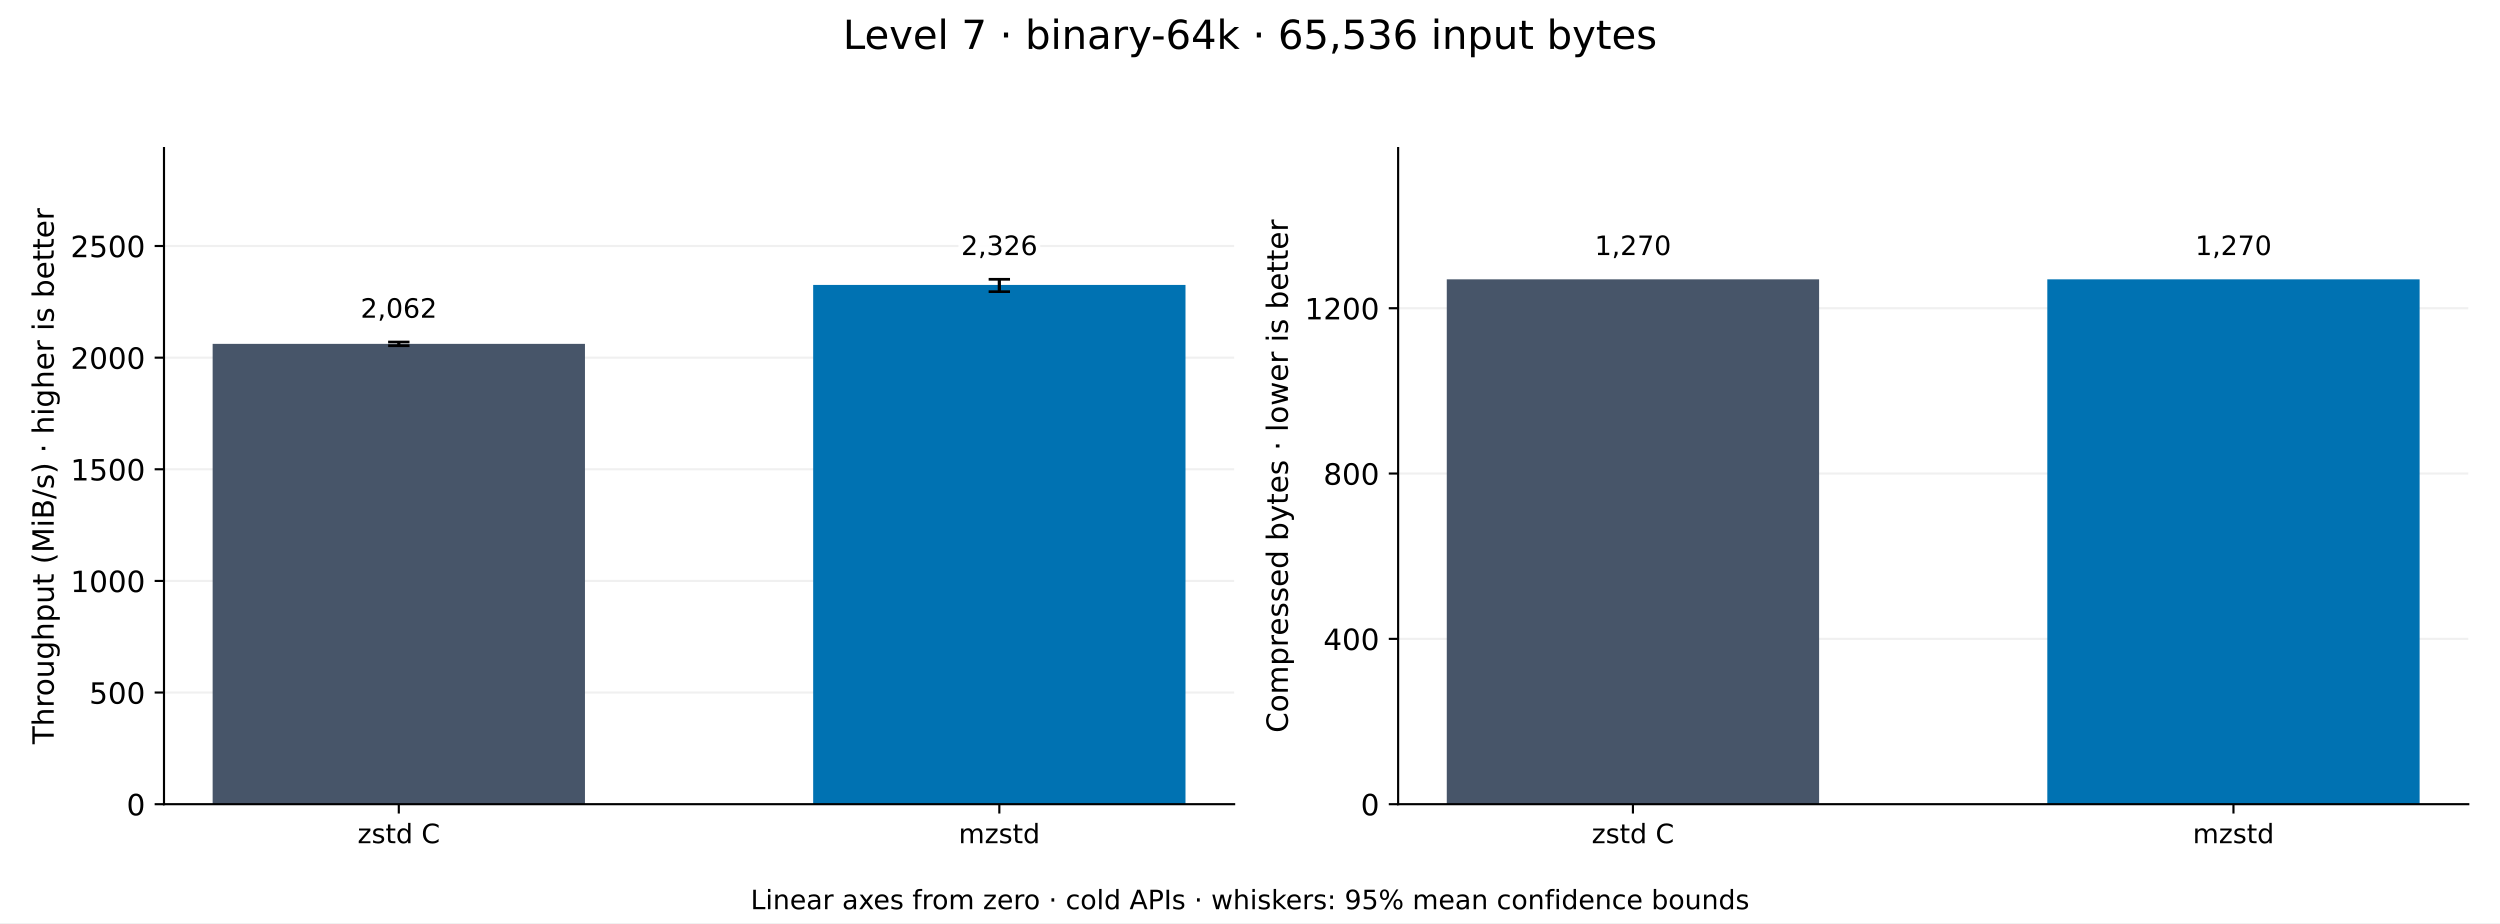
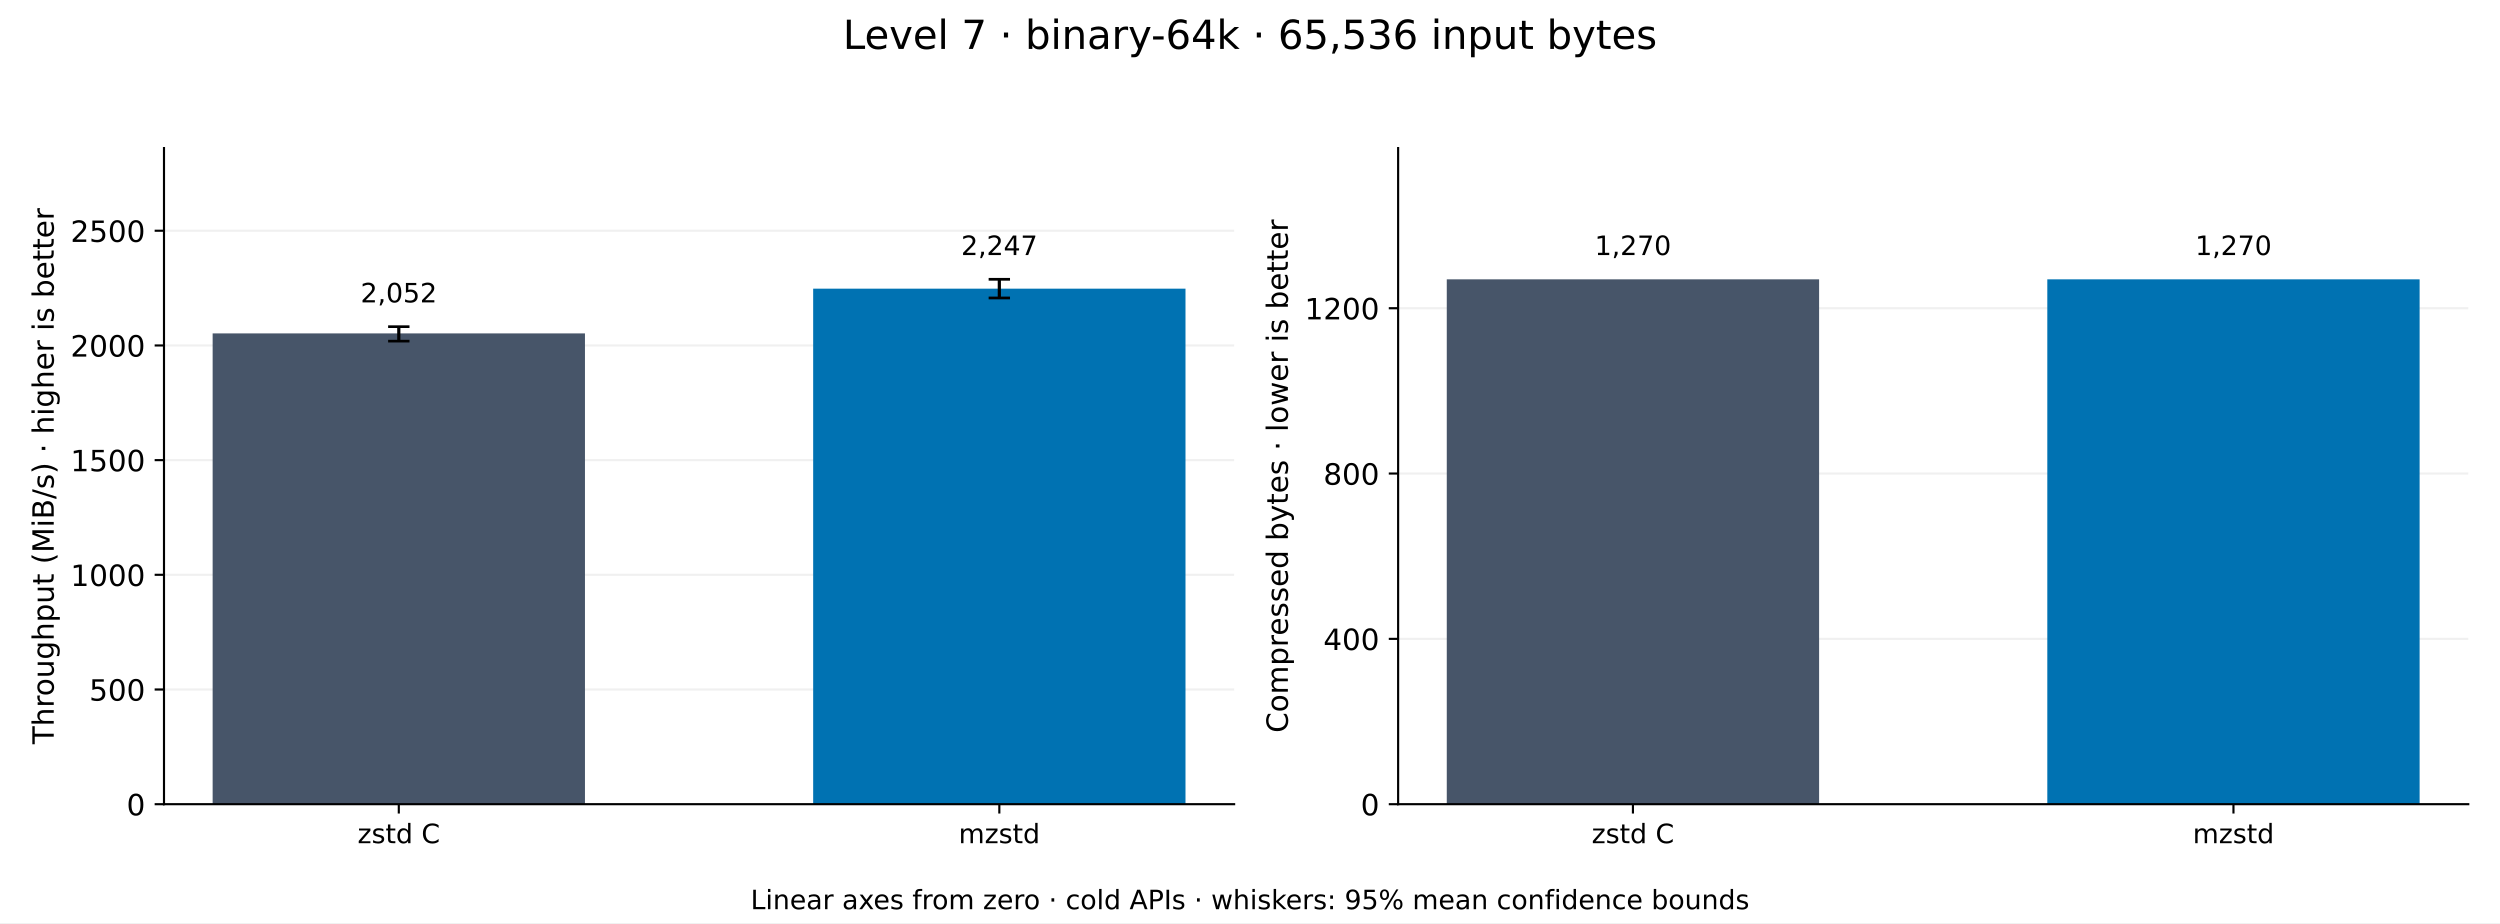
<svg xmlns="http://www.w3.org/2000/svg" xmlns:xlink="http://www.w3.org/1999/xlink" width="936pt" height="345.6pt" viewBox="0 0 936 345.6" version="1.1">
  <defs>
    <style type="text/css">*{stroke-linejoin: round; stroke-linecap: butt}</style>
  </defs>
  <g id="figure_1">
    <g id="patch_1">
      <path d="M 0 345.6 L 936 345.6 L 936 0 L 0 0 z " style="fill: #ffffff" />
    </g>
    <g id="axes_1">
      <g id="patch_2">
        <path d="M 61.4 301.088 L 462.06 301.088 L 462.06 55.44 L 61.4 55.44 z " style="fill: #ffffff" />
      </g>
      <g id="matplotlib.axis_1">
        <g id="xtick_1">
          <g id="line2d_1">
            <defs>
              <path id="mcbfd24ea1b" d="M 0 0 L 0 3.5 " style="stroke: #000000; stroke-width: 0.8" />
            </defs>
            <g>
              <use xlink:href="#mcbfd24ea1b" x="149.311" y="301.088" style="stroke: #000000; stroke-width: 0.8" />
            </g>
          </g>
          <g id="text_1">
            <text style="font-size: 10px; font-family: 'DejaVu Sans', 'Bitstream Vera Sans', 'Computer Modern Sans Serif', 'Lucida Grande', 'Verdana', 'Geneva', 'Lucid', 'Arial', 'Helvetica', 'Avant Garde', sans-serif; text-anchor: middle" x="149.311" y="315.686" transform="rotate(-0 149.3114 315.6864)">zstd C</text>
          </g>
        </g>
        <g id="xtick_2">
          <g id="line2d_2">
            <g>
              <use xlink:href="#mcbfd24ea1b" x="374.149" y="301.088" style="stroke: #000000; stroke-width: 0.8" />
            </g>
          </g>
          <g id="text_2">
            <text style="font-size: 10px; font-family: 'DejaVu Sans', 'Bitstream Vera Sans', 'Computer Modern Sans Serif', 'Lucida Grande', 'Verdana', 'Geneva', 'Lucid', 'Arial', 'Helvetica', 'Avant Garde', sans-serif; text-anchor: middle" x="374.149" y="315.686" transform="rotate(-0 374.1486 315.6864)">mzstd</text>
          </g>
        </g>
      </g>
      <g id="matplotlib.axis_2">
        <g id="ytick_1">
          <g id="line2d_3">
            <path d="M 61.4 301.088 L 462.06 301.088 " clip-path="url(#p8adc0d4bf5)" style="fill: none; stroke: #b0b0b0; stroke-opacity: 0.18; stroke-width: 0.8; stroke-linecap: square" />
          </g>
          <g id="line2d_4">
            <defs>
              <path id="m862e928616" d="M 0 0 L -3.5 0 " style="stroke: #000000; stroke-width: 0.8" />
            </defs>
            <g>
              <use xlink:href="#m862e928616" x="61.4" y="301.088" style="stroke: #000000; stroke-width: 0.8" />
            </g>
          </g>
          <g id="text_3">
            <text style="font-size: 11px; font-family: 'DejaVu Sans', 'Bitstream Vera Sans', 'Computer Modern Sans Serif', 'Lucida Grande', 'Verdana', 'Geneva', 'Lucid', 'Arial', 'Helvetica', 'Avant Garde', sans-serif; text-anchor: end" x="54.4" y="305.267" transform="rotate(-0 54.4 305.2671)">0</text>
          </g>
        </g>
        <g id="ytick_2">
          <g id="line2d_5">
-             <path d="M 61.4 259.292 L 462.06 259.292 " clip-path="url(#p8adc0d4bf5)" style="fill: none; stroke: #b0b0b0; stroke-opacity: 0.18; stroke-width: 0.8; stroke-linecap: square" />
+             <path d="M 61.4 258.149 L 462.06 258.149 " clip-path="url(#p8adc0d4bf5)" style="fill: none; stroke: #b0b0b0; stroke-opacity: 0.18; stroke-width: 0.8; stroke-linecap: square" />
          </g>
          <g id="line2d_6">
            <g>
-               <use xlink:href="#m862e928616" x="61.4" y="259.292" style="stroke: #000000; stroke-width: 0.8" />
+               <use xlink:href="#m862e928616" x="61.4" y="258.149" style="stroke: #000000; stroke-width: 0.8" />
            </g>
          </g>
          <g id="text_4">
-             <text style="font-size: 11px; font-family: 'DejaVu Sans', 'Bitstream Vera Sans', 'Computer Modern Sans Serif', 'Lucida Grande', 'Verdana', 'Geneva', 'Lucid', 'Arial', 'Helvetica', 'Avant Garde', sans-serif; text-anchor: end" x="54.4" y="263.471" transform="rotate(-0 54.4 263.4707)">500</text>
+             <text style="font-size: 11px; font-family: 'DejaVu Sans', 'Bitstream Vera Sans', 'Computer Modern Sans Serif', 'Lucida Grande', 'Verdana', 'Geneva', 'Lucid', 'Arial', 'Helvetica', 'Avant Garde', sans-serif; text-anchor: end" x="54.4" y="262.328" transform="rotate(-0 54.4 262.3284)">500</text>
          </g>
        </g>
        <g id="ytick_3">
          <g id="line2d_7">
-             <path d="M 61.4 217.495 L 462.06 217.495 " clip-path="url(#p8adc0d4bf5)" style="fill: none; stroke: #b0b0b0; stroke-opacity: 0.18; stroke-width: 0.8; stroke-linecap: square" />
+             <path d="M 61.4 215.21 L 462.06 215.21 " clip-path="url(#p8adc0d4bf5)" style="fill: none; stroke: #b0b0b0; stroke-opacity: 0.18; stroke-width: 0.8; stroke-linecap: square" />
          </g>
          <g id="line2d_8">
            <g>
-               <use xlink:href="#m862e928616" x="61.4" y="217.495" style="stroke: #000000; stroke-width: 0.8" />
+               <use xlink:href="#m862e928616" x="61.4" y="215.21" style="stroke: #000000; stroke-width: 0.8" />
            </g>
          </g>
          <g id="text_5">
-             <text style="font-size: 11px; font-family: 'DejaVu Sans', 'Bitstream Vera Sans', 'Computer Modern Sans Serif', 'Lucida Grande', 'Verdana', 'Geneva', 'Lucid', 'Arial', 'Helvetica', 'Avant Garde', sans-serif; text-anchor: end" x="54.4" y="221.674" transform="rotate(-0 54.4 221.6743)">1000</text>
+             <text style="font-size: 11px; font-family: 'DejaVu Sans', 'Bitstream Vera Sans', 'Computer Modern Sans Serif', 'Lucida Grande', 'Verdana', 'Geneva', 'Lucid', 'Arial', 'Helvetica', 'Avant Garde', sans-serif; text-anchor: end" x="54.4" y="219.39" transform="rotate(-0 54.4 219.3896)">1000</text>
          </g>
        </g>
        <g id="ytick_4">
          <g id="line2d_9">
-             <path d="M 61.4 175.699 L 462.06 175.699 " clip-path="url(#p8adc0d4bf5)" style="fill: none; stroke: #b0b0b0; stroke-opacity: 0.18; stroke-width: 0.8; stroke-linecap: square" />
+             <path d="M 61.4 172.272 L 462.06 172.272 " clip-path="url(#p8adc0d4bf5)" style="fill: none; stroke: #b0b0b0; stroke-opacity: 0.18; stroke-width: 0.8; stroke-linecap: square" />
          </g>
          <g id="line2d_10">
            <g>
-               <use xlink:href="#m862e928616" x="61.4" y="175.699" style="stroke: #000000; stroke-width: 0.8" />
+               <use xlink:href="#m862e928616" x="61.4" y="172.272" style="stroke: #000000; stroke-width: 0.8" />
            </g>
          </g>
          <g id="text_6">
-             <text style="font-size: 11px; font-family: 'DejaVu Sans', 'Bitstream Vera Sans', 'Computer Modern Sans Serif', 'Lucida Grande', 'Verdana', 'Geneva', 'Lucid', 'Arial', 'Helvetica', 'Avant Garde', sans-serif; text-anchor: end" x="54.4" y="179.878" transform="rotate(-0 54.4 179.8779)">1500</text>
+             <text style="font-size: 11px; font-family: 'DejaVu Sans', 'Bitstream Vera Sans', 'Computer Modern Sans Serif', 'Lucida Grande', 'Verdana', 'Geneva', 'Lucid', 'Arial', 'Helvetica', 'Avant Garde', sans-serif; text-anchor: end" x="54.4" y="176.451" transform="rotate(-0 54.4 176.4508)">1500</text>
          </g>
        </g>
        <g id="ytick_5">
          <g id="line2d_11">
-             <path d="M 61.4 133.902 L 462.06 133.902 " clip-path="url(#p8adc0d4bf5)" style="fill: none; stroke: #b0b0b0; stroke-opacity: 0.18; stroke-width: 0.8; stroke-linecap: square" />
+             <path d="M 61.4 129.333 L 462.06 129.333 " clip-path="url(#p8adc0d4bf5)" style="fill: none; stroke: #b0b0b0; stroke-opacity: 0.18; stroke-width: 0.8; stroke-linecap: square" />
          </g>
          <g id="line2d_12">
            <g>
-               <use xlink:href="#m862e928616" x="61.4" y="133.902" style="stroke: #000000; stroke-width: 0.8" />
+               <use xlink:href="#m862e928616" x="61.4" y="129.333" style="stroke: #000000; stroke-width: 0.8" />
            </g>
          </g>
          <g id="text_7">
-             <text style="font-size: 11px; font-family: 'DejaVu Sans', 'Bitstream Vera Sans', 'Computer Modern Sans Serif', 'Lucida Grande', 'Verdana', 'Geneva', 'Lucid', 'Arial', 'Helvetica', 'Avant Garde', sans-serif; text-anchor: end" x="54.4" y="138.081" transform="rotate(-0 54.4 138.0815)">2000</text>
+             <text style="font-size: 11px; font-family: 'DejaVu Sans', 'Bitstream Vera Sans', 'Computer Modern Sans Serif', 'Lucida Grande', 'Verdana', 'Geneva', 'Lucid', 'Arial', 'Helvetica', 'Avant Garde', sans-serif; text-anchor: end" x="54.4" y="133.512" transform="rotate(-0 54.4 133.512)">2000</text>
          </g>
        </g>
        <g id="ytick_6">
          <g id="line2d_13">
-             <path d="M 61.4 92.106 L 462.06 92.106 " clip-path="url(#p8adc0d4bf5)" style="fill: none; stroke: #b0b0b0; stroke-opacity: 0.18; stroke-width: 0.8; stroke-linecap: square" />
+             <path d="M 61.4 86.394 L 462.06 86.394 " clip-path="url(#p8adc0d4bf5)" style="fill: none; stroke: #b0b0b0; stroke-opacity: 0.18; stroke-width: 0.8; stroke-linecap: square" />
          </g>
          <g id="line2d_14">
            <g>
-               <use xlink:href="#m862e928616" x="61.4" y="92.106" style="stroke: #000000; stroke-width: 0.8" />
+               <use xlink:href="#m862e928616" x="61.4" y="86.394" style="stroke: #000000; stroke-width: 0.8" />
            </g>
          </g>
          <g id="text_8">
-             <text style="font-size: 11px; font-family: 'DejaVu Sans', 'Bitstream Vera Sans', 'Computer Modern Sans Serif', 'Lucida Grande', 'Verdana', 'Geneva', 'Lucid', 'Arial', 'Helvetica', 'Avant Garde', sans-serif; text-anchor: end" x="54.4" y="96.285" transform="rotate(-0 54.4 96.28503)">2500</text>
+             <text style="font-size: 11px; font-family: 'DejaVu Sans', 'Bitstream Vera Sans', 'Computer Modern Sans Serif', 'Lucida Grande', 'Verdana', 'Geneva', 'Lucid', 'Arial', 'Helvetica', 'Avant Garde', sans-serif; text-anchor: end" x="54.4" y="90.573" transform="rotate(-0 54.4 90.57322)">2500</text>
          </g>
        </g>
        <g id="text_9">
          <text style="font-size: 11px; font-family: 'DejaVu Sans', 'Bitstream Vera Sans', 'Computer Modern Sans Serif', 'Lucida Grande', 'Verdana', 'Geneva', 'Lucid', 'Arial', 'Helvetica', 'Avant Garde', sans-serif; text-anchor: middle" x="20.117" y="178.264" transform="rotate(-90 20.11734 178.264)">Throughput (MiB/s) · higher is better</text>
        </g>
      </g>
      <g id="patch_3">
-         <path d="M 79.612 301.088 L 219.011 301.088 L 219.011 128.733 L 79.612 128.733 z " clip-path="url(#p8adc0d4bf5)" style="fill: #475569" />
+         <path d="M 79.612 301.088 L 219.011 301.088 L 219.011 124.831 L 79.612 124.831 z " clip-path="url(#p8adc0d4bf5)" style="fill: #475569" />
      </g>
      <g id="patch_4">
-         <path d="M 304.449 301.088 L 443.848 301.088 L 443.848 106.675 L 304.449 106.675 z " clip-path="url(#p8adc0d4bf5)" style="fill: #0072b2" />
+         <path d="M 304.449 301.088 L 443.848 301.088 L 443.848 108.089 L 304.449 108.089 z " clip-path="url(#p8adc0d4bf5)" style="fill: #0072b2" />
      </g>
      <g id="LineCollection_1">
-         <path d="M 149.311 129.449 L 149.311 128.041 " clip-path="url(#p8adc0d4bf5)" style="fill: none; stroke: #000000; stroke-width: 1.2" />
-         <path d="M 374.149 109.205 L 374.149 104.57 " clip-path="url(#p8adc0d4bf5)" style="fill: none; stroke: #000000; stroke-width: 1.2" />
+         <path d="M 149.311 127.726 L 149.311 122.301 " clip-path="url(#p8adc0d4bf5)" style="fill: none; stroke: #000000; stroke-width: 1.2" />
+         <path d="M 374.149 111.558 L 374.149 104.57 " clip-path="url(#p8adc0d4bf5)" style="fill: none; stroke: #000000; stroke-width: 1.2" />
      </g>
      <g id="line2d_15">
        <defs>
          <path id="mf7f69e77f0" d="M 4 0 L -4 -0 " style="stroke: #000000" />
        </defs>
        <g clip-path="url(#p8adc0d4bf5)">
-           <use xlink:href="#mf7f69e77f0" x="149.311" y="129.449" style="fill: #1f77b4; stroke: #000000" />
-           <use xlink:href="#mf7f69e77f0" x="374.149" y="109.205" style="fill: #1f77b4; stroke: #000000" />
+           <use xlink:href="#mf7f69e77f0" x="149.311" y="127.726" style="fill: #1f77b4; stroke: #000000" />
+           <use xlink:href="#mf7f69e77f0" x="374.149" y="111.558" style="fill: #1f77b4; stroke: #000000" />
        </g>
      </g>
      <g id="line2d_16">
        <g clip-path="url(#p8adc0d4bf5)">
-           <use xlink:href="#mf7f69e77f0" x="149.311" y="128.041" style="fill: #1f77b4; stroke: #000000" />
+           <use xlink:href="#mf7f69e77f0" x="149.311" y="122.301" style="fill: #1f77b4; stroke: #000000" />
          <use xlink:href="#mf7f69e77f0" x="374.149" y="104.57" style="fill: #1f77b4; stroke: #000000" />
        </g>
      </g>
      <g id="patch_5">
        <path d="M 61.4 301.088 L 61.4 55.44 " style="fill: none; stroke: #000000; stroke-width: 0.8; stroke-linejoin: miter; stroke-linecap: square" />
      </g>
      <g id="patch_6">
        <path d="M 61.4 301.088 L 462.06 301.088 " style="fill: none; stroke: #000000; stroke-width: 0.8; stroke-linejoin: miter; stroke-linecap: square" />
      </g>
      <g id="text_10">
        <g id="patch_7">
-           <path d="M 133.997 122.041 L 164.625 122.041 L 164.625 110.363 L 133.997 110.363 z " style="fill: #ffffff; opacity: 0.9" />
-         </g>
-         <text style="font-size: 10px; font-family: 'DejaVu Sans', 'Bitstream Vera Sans', 'Computer Modern Sans Serif', 'Lucida Grande', 'Verdana', 'Geneva', 'Lucid', 'Arial', 'Helvetica', 'Avant Garde', sans-serif; text-anchor: middle" x="149.311" y="118.961" transform="rotate(-0 149.3114 118.9614)">2,062</text>
+           <path d="M 133.997 116.301 L 164.625 116.301 L 164.625 104.623 L 133.997 104.623 z " style="fill: #ffffff; opacity: 0.9" />
+         </g>
+         <text style="font-size: 10px; font-family: 'DejaVu Sans', 'Bitstream Vera Sans', 'Computer Modern Sans Serif', 'Lucida Grande', 'Verdana', 'Geneva', 'Lucid', 'Arial', 'Helvetica', 'Avant Garde', sans-serif; text-anchor: middle" x="149.311" y="113.221" transform="rotate(-0 149.3114 113.2211)">2,052</text>
      </g>
      <g id="text_11">
        <g id="patch_8">
          <path d="M 358.835 98.57 L 389.463 98.57 L 389.463 86.891 L 358.835 86.891 z " style="fill: #ffffff; opacity: 0.9" />
        </g>
-         <text style="font-size: 10px; font-family: 'DejaVu Sans', 'Bitstream Vera Sans', 'Computer Modern Sans Serif', 'Lucida Grande', 'Verdana', 'Geneva', 'Lucid', 'Arial', 'Helvetica', 'Avant Garde', sans-serif; text-anchor: middle" x="374.149" y="95.49" transform="rotate(-0 374.1486 95.48991)">2,326</text>
+         <text style="font-size: 10px; font-family: 'DejaVu Sans', 'Bitstream Vera Sans', 'Computer Modern Sans Serif', 'Lucida Grande', 'Verdana', 'Geneva', 'Lucid', 'Arial', 'Helvetica', 'Avant Garde', sans-serif; text-anchor: middle" x="374.149" y="95.49" transform="rotate(-0 374.1486 95.48991)">2,247</text>
      </g>
    </g>
    <g id="axes_2">
      <g id="patch_9">
        <path d="M 523.46 301.088 L 924.12 301.088 L 924.12 55.44 L 523.46 55.44 z " style="fill: #ffffff" />
      </g>
      <g id="matplotlib.axis_3">
        <g id="xtick_3">
          <g id="line2d_17">
            <g>
              <use xlink:href="#mcbfd24ea1b" x="611.371" y="301.088" style="stroke: #000000; stroke-width: 0.8" />
            </g>
          </g>
          <g id="text_12">
            <text style="font-size: 10px; font-family: 'DejaVu Sans', 'Bitstream Vera Sans', 'Computer Modern Sans Serif', 'Lucida Grande', 'Verdana', 'Geneva', 'Lucid', 'Arial', 'Helvetica', 'Avant Garde', sans-serif; text-anchor: middle" x="611.371" y="315.686" transform="rotate(-0 611.3714 315.6864)">zstd C</text>
          </g>
        </g>
        <g id="xtick_4">
          <g id="line2d_18">
            <g>
              <use xlink:href="#mcbfd24ea1b" x="836.209" y="301.088" style="stroke: #000000; stroke-width: 0.8" />
            </g>
          </g>
          <g id="text_13">
            <text style="font-size: 10px; font-family: 'DejaVu Sans', 'Bitstream Vera Sans', 'Computer Modern Sans Serif', 'Lucida Grande', 'Verdana', 'Geneva', 'Lucid', 'Arial', 'Helvetica', 'Avant Garde', sans-serif; text-anchor: middle" x="836.209" y="315.686" transform="rotate(-0 836.2086 315.6864)">mzstd</text>
          </g>
        </g>
      </g>
      <g id="matplotlib.axis_4">
        <g id="ytick_7">
          <g id="line2d_19">
            <path d="M 523.46 301.088 L 924.12 301.088 " clip-path="url(#pa62b2b81f9)" style="fill: none; stroke: #b0b0b0; stroke-opacity: 0.18; stroke-width: 0.8; stroke-linecap: square" />
          </g>
          <g id="line2d_20">
            <g>
              <use xlink:href="#m862e928616" x="523.46" y="301.088" style="stroke: #000000; stroke-width: 0.8" />
            </g>
          </g>
          <g id="text_14">
            <text style="font-size: 11px; font-family: 'DejaVu Sans', 'Bitstream Vera Sans', 'Computer Modern Sans Serif', 'Lucida Grande', 'Verdana', 'Geneva', 'Lucid', 'Arial', 'Helvetica', 'Avant Garde', sans-serif; text-anchor: end" x="516.46" y="305.267" transform="rotate(-0 516.46 305.2671)">0</text>
          </g>
        </g>
        <g id="ytick_8">
          <g id="line2d_21">
            <path d="M 523.46 239.192 L 924.12 239.192 " clip-path="url(#pa62b2b81f9)" style="fill: none; stroke: #b0b0b0; stroke-opacity: 0.18; stroke-width: 0.8; stroke-linecap: square" />
          </g>
          <g id="line2d_22">
            <g>
              <use xlink:href="#m862e928616" x="523.46" y="239.192" style="stroke: #000000; stroke-width: 0.8" />
            </g>
          </g>
          <g id="text_15">
            <text style="font-size: 11px; font-family: 'DejaVu Sans', 'Bitstream Vera Sans', 'Computer Modern Sans Serif', 'Lucida Grande', 'Verdana', 'Geneva', 'Lucid', 'Arial', 'Helvetica', 'Avant Garde', sans-serif; text-anchor: end" x="516.46" y="243.372" transform="rotate(-0 516.46 243.3716)">400</text>
          </g>
        </g>
        <g id="ytick_9">
          <g id="line2d_23">
            <path d="M 523.46 177.297 L 924.12 177.297 " clip-path="url(#pa62b2b81f9)" style="fill: none; stroke: #b0b0b0; stroke-opacity: 0.18; stroke-width: 0.8; stroke-linecap: square" />
          </g>
          <g id="line2d_24">
            <g>
              <use xlink:href="#m862e928616" x="523.46" y="177.297" style="stroke: #000000; stroke-width: 0.8" />
            </g>
          </g>
          <g id="text_16">
            <text style="font-size: 11px; font-family: 'DejaVu Sans', 'Bitstream Vera Sans', 'Computer Modern Sans Serif', 'Lucida Grande', 'Verdana', 'Geneva', 'Lucid', 'Arial', 'Helvetica', 'Avant Garde', sans-serif; text-anchor: end" x="516.46" y="181.476" transform="rotate(-0 516.46 181.476)">800</text>
          </g>
        </g>
        <g id="ytick_10">
          <g id="line2d_25">
            <path d="M 523.46 115.401 L 924.12 115.401 " clip-path="url(#pa62b2b81f9)" style="fill: none; stroke: #b0b0b0; stroke-opacity: 0.18; stroke-width: 0.8; stroke-linecap: square" />
          </g>
          <g id="line2d_26">
            <g>
              <use xlink:href="#m862e928616" x="523.46" y="115.401" style="stroke: #000000; stroke-width: 0.8" />
            </g>
          </g>
          <g id="text_17">
            <text style="font-size: 11px; font-family: 'DejaVu Sans', 'Bitstream Vera Sans', 'Computer Modern Sans Serif', 'Lucida Grande', 'Verdana', 'Geneva', 'Lucid', 'Arial', 'Helvetica', 'Avant Garde', sans-serif; text-anchor: end" x="516.46" y="119.58" transform="rotate(-0 516.46 119.5805)">1200</text>
          </g>
        </g>
        <g id="text_18">
          <text style="font-size: 11px; font-family: 'DejaVu Sans', 'Bitstream Vera Sans', 'Computer Modern Sans Serif', 'Lucida Grande', 'Verdana', 'Geneva', 'Lucid', 'Arial', 'Helvetica', 'Avant Garde', sans-serif; text-anchor: middle" x="482.177" y="178.264" transform="rotate(-90 482.1773 178.264)">Compressed bytes · lower is better</text>
        </g>
      </g>
      <g id="patch_10">
        <path d="M 541.672 301.088 L 681.071 301.088 L 681.071 104.57 L 541.672 104.57 z " clip-path="url(#pa62b2b81f9)" style="fill: #475569" />
      </g>
      <g id="patch_11">
        <path d="M 766.509 301.088 L 905.908 301.088 L 905.908 104.57 L 766.509 104.57 z " clip-path="url(#pa62b2b81f9)" style="fill: #0072b2" />
      </g>
      <g id="patch_12">
        <path d="M 523.46 301.088 L 523.46 55.44 " style="fill: none; stroke: #000000; stroke-width: 0.8; stroke-linejoin: miter; stroke-linecap: square" />
      </g>
      <g id="patch_13">
        <path d="M 523.46 301.088 L 924.12 301.088 " style="fill: none; stroke: #000000; stroke-width: 0.8; stroke-linejoin: miter; stroke-linecap: square" />
      </g>
      <g id="text_19">
        <g id="patch_14">
          <path d="M 596.057 98.57 L 626.685 98.57 L 626.685 86.891 L 596.057 86.891 z " style="fill: #ffffff; opacity: 0.9" />
        </g>
        <text style="font-size: 10px; font-family: 'DejaVu Sans', 'Bitstream Vera Sans', 'Computer Modern Sans Serif', 'Lucida Grande', 'Verdana', 'Geneva', 'Lucid', 'Arial', 'Helvetica', 'Avant Garde', sans-serif; text-anchor: middle" x="611.371" y="95.49" transform="rotate(-0 611.3714 95.48991)">1,270</text>
      </g>
      <g id="text_20">
        <g id="patch_15">
          <path d="M 820.895 98.57 L 851.523 98.57 L 851.523 86.891 L 820.895 86.891 z " style="fill: #ffffff; opacity: 0.9" />
        </g>
        <text style="font-size: 10px; font-family: 'DejaVu Sans', 'Bitstream Vera Sans', 'Computer Modern Sans Serif', 'Lucida Grande', 'Verdana', 'Geneva', 'Lucid', 'Arial', 'Helvetica', 'Avant Garde', sans-serif; text-anchor: middle" x="836.209" y="95.49" transform="rotate(-0 836.2086 95.48991)">1,270</text>
      </g>
    </g>
    <g id="text_21">
      <text style="font-size: 15px; font-family: 'DejaVu Sans', 'Bitstream Vera Sans', 'Computer Modern Sans Serif', 'Lucida Grande', 'Verdana', 'Geneva', 'Lucid', 'Arial', 'Helvetica', 'Avant Garde', sans-serif; text-anchor: middle" x="468" y="18.31" transform="rotate(-0 468 18.30966)">Level 7 · binary-64k · 65,536 input bytes</text>
    </g>
    <g id="text_22">
      <text style="font-size: 10px; font-family: 'DejaVu Sans', 'Bitstream Vera Sans', 'Computer Modern Sans Serif', 'Lucida Grande', 'Verdana', 'Geneva', 'Lucid', 'Arial', 'Helvetica', 'Avant Garde', sans-serif; text-anchor: middle" x="468" y="340.416" transform="rotate(-0 468 340.416)">Linear axes from zero · cold APIs · whiskers: 95% mean confidence bounds</text>
    </g>
  </g>
  <defs>
    <clipPath id="p8adc0d4bf5">
      <rect x="61.4" y="55.44" width="400.66" height="245.648" />
    </clipPath>
    <clipPath id="pa62b2b81f9">
      <rect x="523.46" y="55.44" width="400.66" height="245.648" />
    </clipPath>
  </defs>
</svg>
